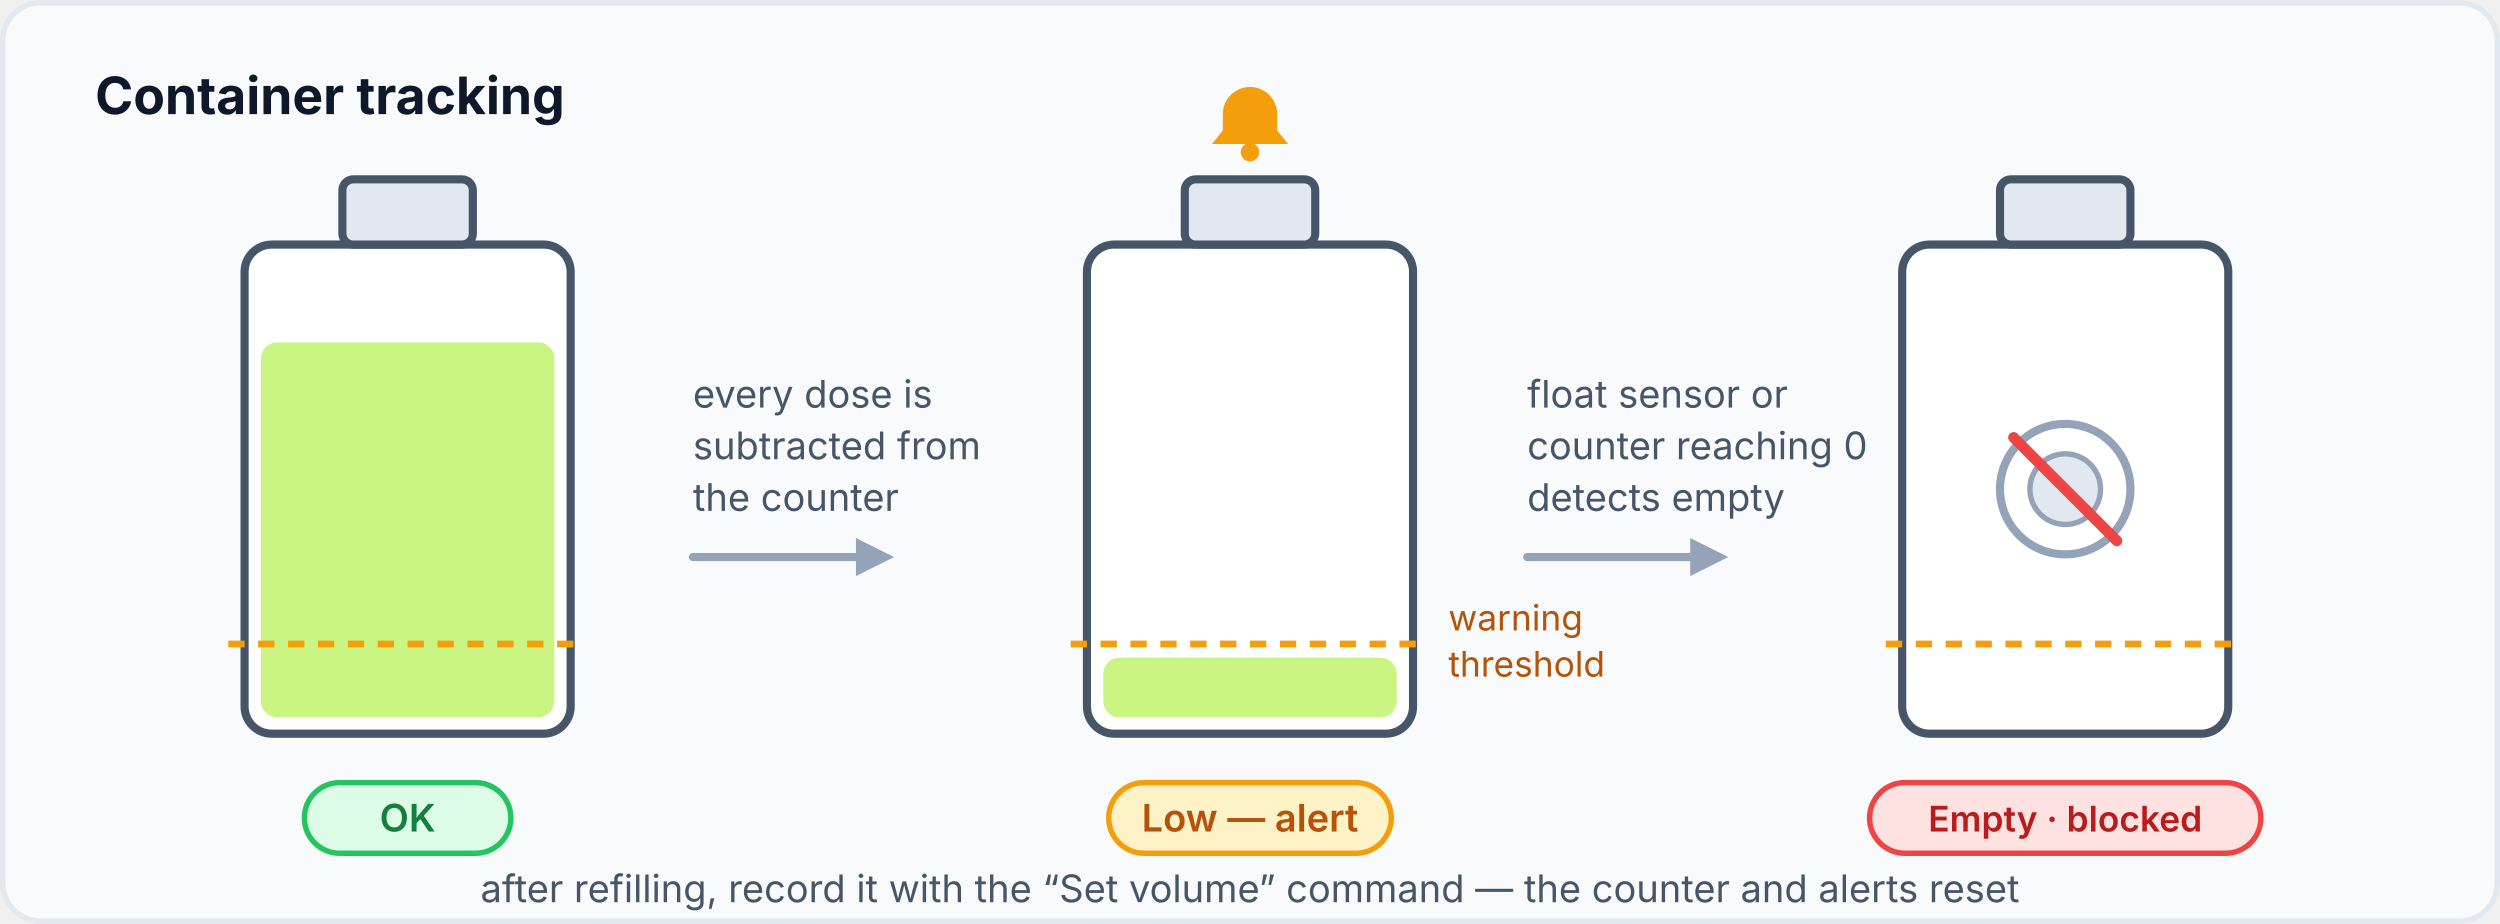
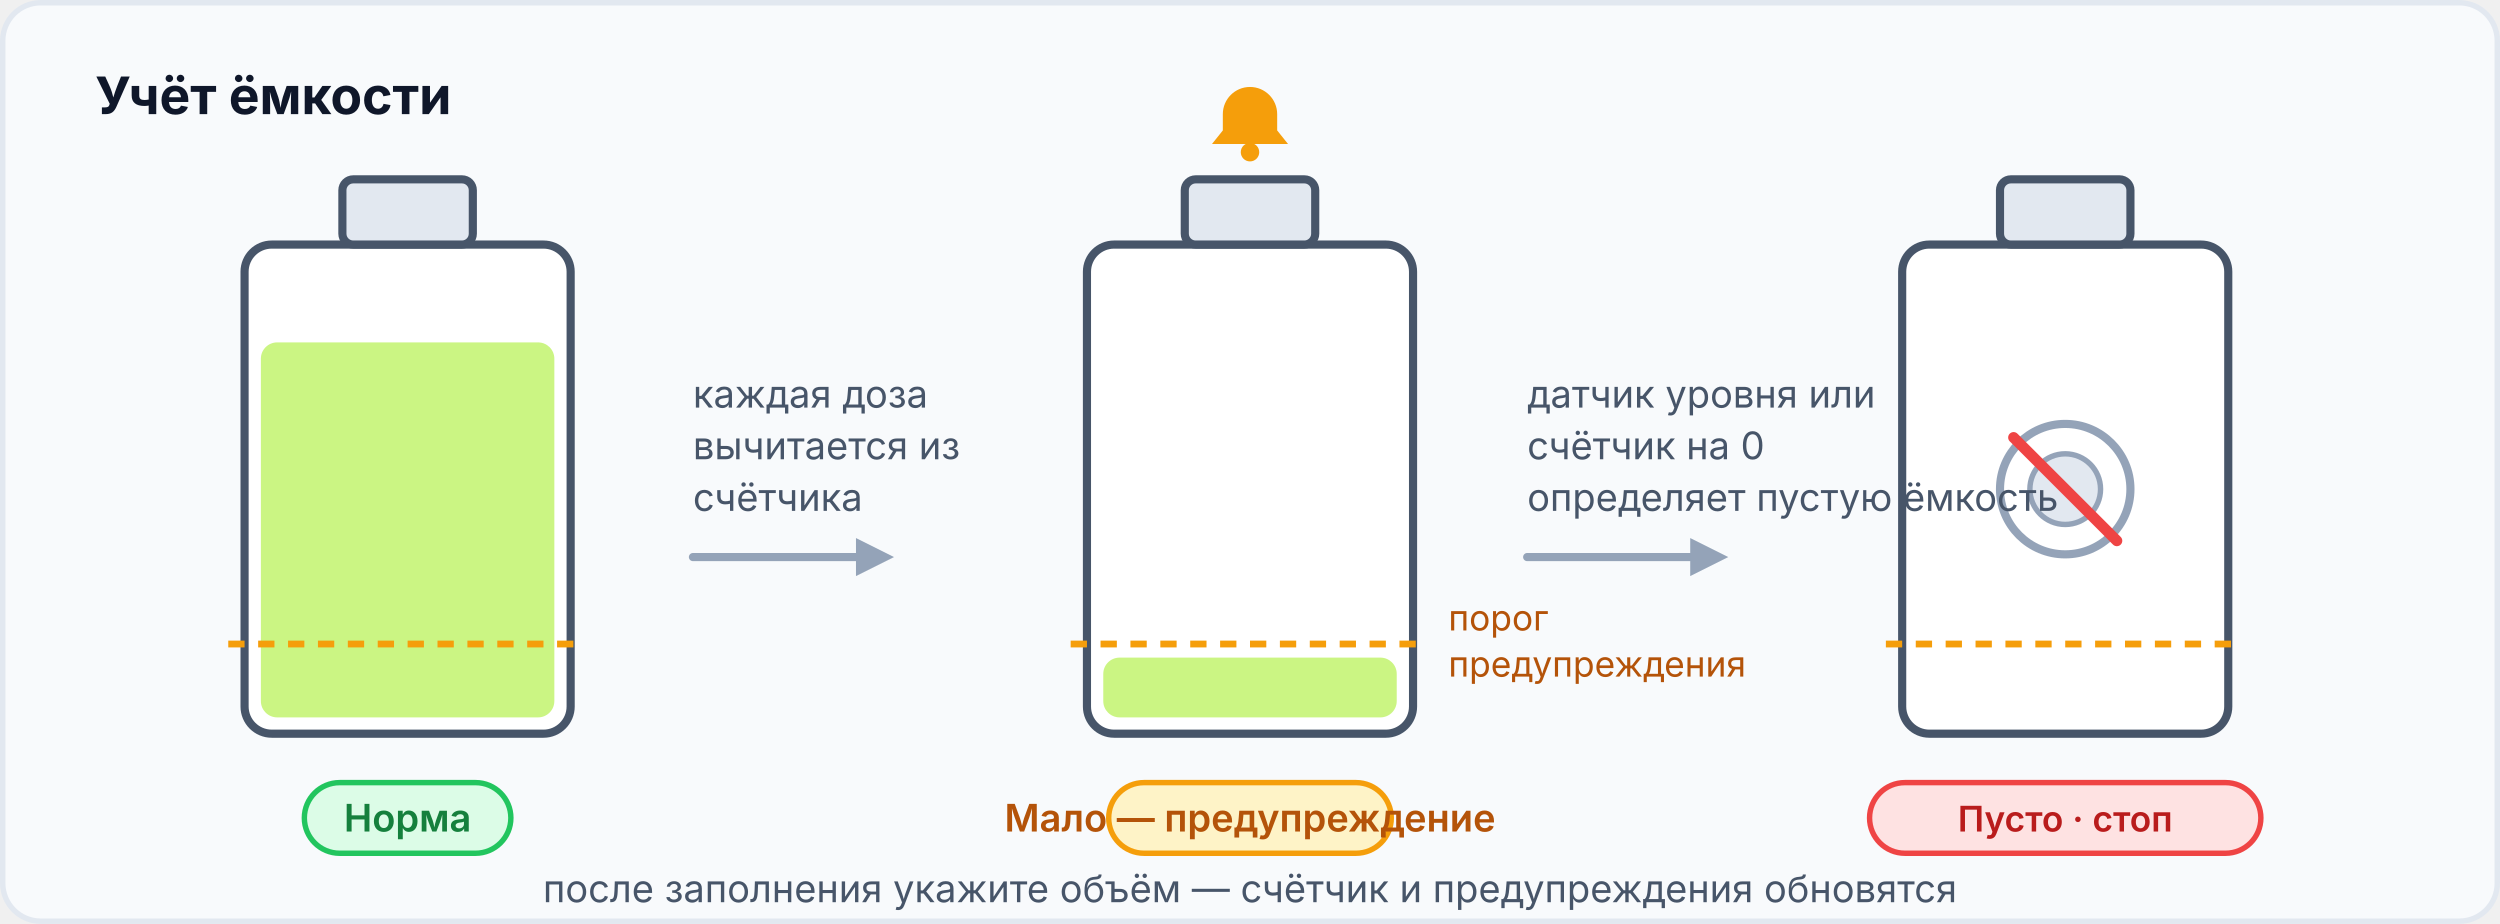
<svg xmlns="http://www.w3.org/2000/svg" viewBox="0 0 920 340" font-family="system-ui, -apple-system, 'Segoe UI', sans-serif">
  <rect x="1" y="1" width="918" height="338" rx="14" fill="#f8fafc" stroke="#e2e8f0" stroke-width="2" />
-   <text x="35" y="42" font-size="19" font-weight="700" fill="#0f172a">Container tracking</text>
+   <text x="35" y="42" font-size="19" font-weight="700" fill="#0f172a">Учёт ёмкости</text>
  <g>
    <rect x="90" y="90" width="120" height="180" rx="10" fill="#ffffff" stroke="#475569" stroke-width="3" />
    <rect x="126" y="66" width="48" height="24" rx="4" fill="#e2e8f0" stroke="#475569" stroke-width="3" />
    <rect x="96" y="126" width="108" height="138" rx="6" fill="#bef264" opacity="0.8" />
    <line x1="84" y1="237" x2="216" y2="237" stroke="#f59e0b" stroke-width="2.5" stroke-dasharray="6 5" />
    <g transform="translate(150,108)">
      <circle r="0" fill="none" />
    </g>
    <rect x="112" y="288" width="76" height="26" rx="13" fill="#dcfce7" stroke="#22c55e" stroke-width="2" />
-     <text x="150" y="306" text-anchor="middle" font-size="14" font-weight="600" fill="#15803d">OK</text>
+     <text x="150" y="306" text-anchor="middle" font-size="14" font-weight="600" fill="#15803d">Норма</text>
  </g>
  <g>
    <rect x="400" y="90" width="120" height="180" rx="10" fill="#ffffff" stroke="#475569" stroke-width="3" />
    <rect x="436" y="66" width="48" height="24" rx="4" fill="#e2e8f0" stroke="#475569" stroke-width="3" />
    <rect x="406" y="242" width="108" height="22" rx="6" fill="#bef264" opacity="0.8" />
    <line x1="394" y1="237" x2="526" y2="237" stroke="#f59e0b" stroke-width="2.5" stroke-dasharray="6 5" />
-     <text x="533" y="232" font-size="13" fill="#b45309">warning</text>
-     <text x="533" y="249" font-size="13" fill="#b45309">threshold</text>
+     <text x="533" y="232" font-size="13" fill="#b45309">порог</text>
+     <text x="533" y="249" font-size="13" fill="#b45309">предупреждения</text>
    <g transform="translate(460,44)">
      <path d="M0,-12 a 10 10 0 0 1 10 10 v 6 l 4 5 h -28 l 4 -5 v -6 a 10 10 0 0 1 10 -10 z" fill="#f59e0b" />
      <circle cx="0" cy="12" r="3.4" fill="#f59e0b" />
    </g>
    <rect x="408" y="288" width="104" height="26" rx="13" fill="#fef3c7" stroke="#f59e0b" stroke-width="2" />
-     <text x="460" y="306" text-anchor="middle" font-size="14" font-weight="600" fill="#b45309">Low — alert</text>
+     <text x="460" y="306" text-anchor="middle" font-size="14" font-weight="600" fill="#b45309">Мало — предупреждение</text>
  </g>
  <g>
    <rect x="700" y="90" width="120" height="180" rx="10" fill="#ffffff" stroke="#475569" stroke-width="3" />
    <rect x="736" y="66" width="48" height="24" rx="4" fill="#e2e8f0" stroke="#475569" stroke-width="3" />
    <line x1="694" y1="237" x2="826" y2="237" stroke="#f59e0b" stroke-width="2.5" stroke-dasharray="6 5" />
    <g transform="translate(760,180)">
      <circle r="24" fill="#ffffff" stroke="#94a3b8" stroke-width="3" />
      <circle r="13" fill="#e2e8f0" stroke="#94a3b8" stroke-width="2" />
      <line x1="-19" y1="-19" x2="19" y2="19" stroke="#ef4444" stroke-width="4" stroke-linecap="round" />
    </g>
    <rect x="688" y="288" width="144" height="26" rx="13" fill="#fee2e2" stroke="#ef4444" stroke-width="2" />
-     <text x="760" y="306" text-anchor="middle" font-size="13" font-weight="600" fill="#b91c1c">Empty · blocked</text>
+     <text x="760" y="306" text-anchor="middle" font-size="13" font-weight="600" fill="#b91c1c">Пусто · стоп</text>
  </g>
-   <text x="255" y="150" font-size="14" fill="#475569">every dose is</text>
-   <text x="255" y="169" font-size="14" fill="#475569">subtracted from</text>
-   <text x="255" y="188" font-size="14" fill="#475569">the counter</text>
+   <text x="255" y="150" font-size="14" fill="#475569">каждая доза</text>
+   <text x="255" y="169" font-size="14" fill="#475569">вычитается из</text>
+   <text x="255" y="188" font-size="14" fill="#475569">счётчика</text>
  <path d="M255 205 h 60" stroke="#94a3b8" stroke-width="3" stroke-linecap="round" />
  <path d="M315 198 l 14 7 -14 7 z" fill="#94a3b8" />
-   <text x="562" y="150" font-size="14" fill="#475569">float sensor or</text>
-   <text x="562" y="169" font-size="14" fill="#475569">counter reaching 0</text>
-   <text x="562" y="188" font-size="14" fill="#475569">detects empty</text>
+   <text x="562" y="150" font-size="14" fill="#475569">датчик уровня или</text>
+   <text x="562" y="169" font-size="14" fill="#475569">счётчик на 0</text>
+   <text x="562" y="188" font-size="14" fill="#475569">определяет пустую ёмкость</text>
  <path d="M562 205 h 60" stroke="#94a3b8" stroke-width="3" stroke-linecap="round" />
  <path d="M622 198 l 14 7 -14 7 z" fill="#94a3b8" />
-   <text x="460" y="332" text-anchor="middle" font-size="14" fill="#475569">after refilling, record it with the “Set volume” command — the counter and alerts reset</text>
+   <text x="460" y="332" text-anchor="middle" font-size="14" fill="#475569">после заполнения укажите объём — счётчик и предупреждения обновятся</text>
</svg>
